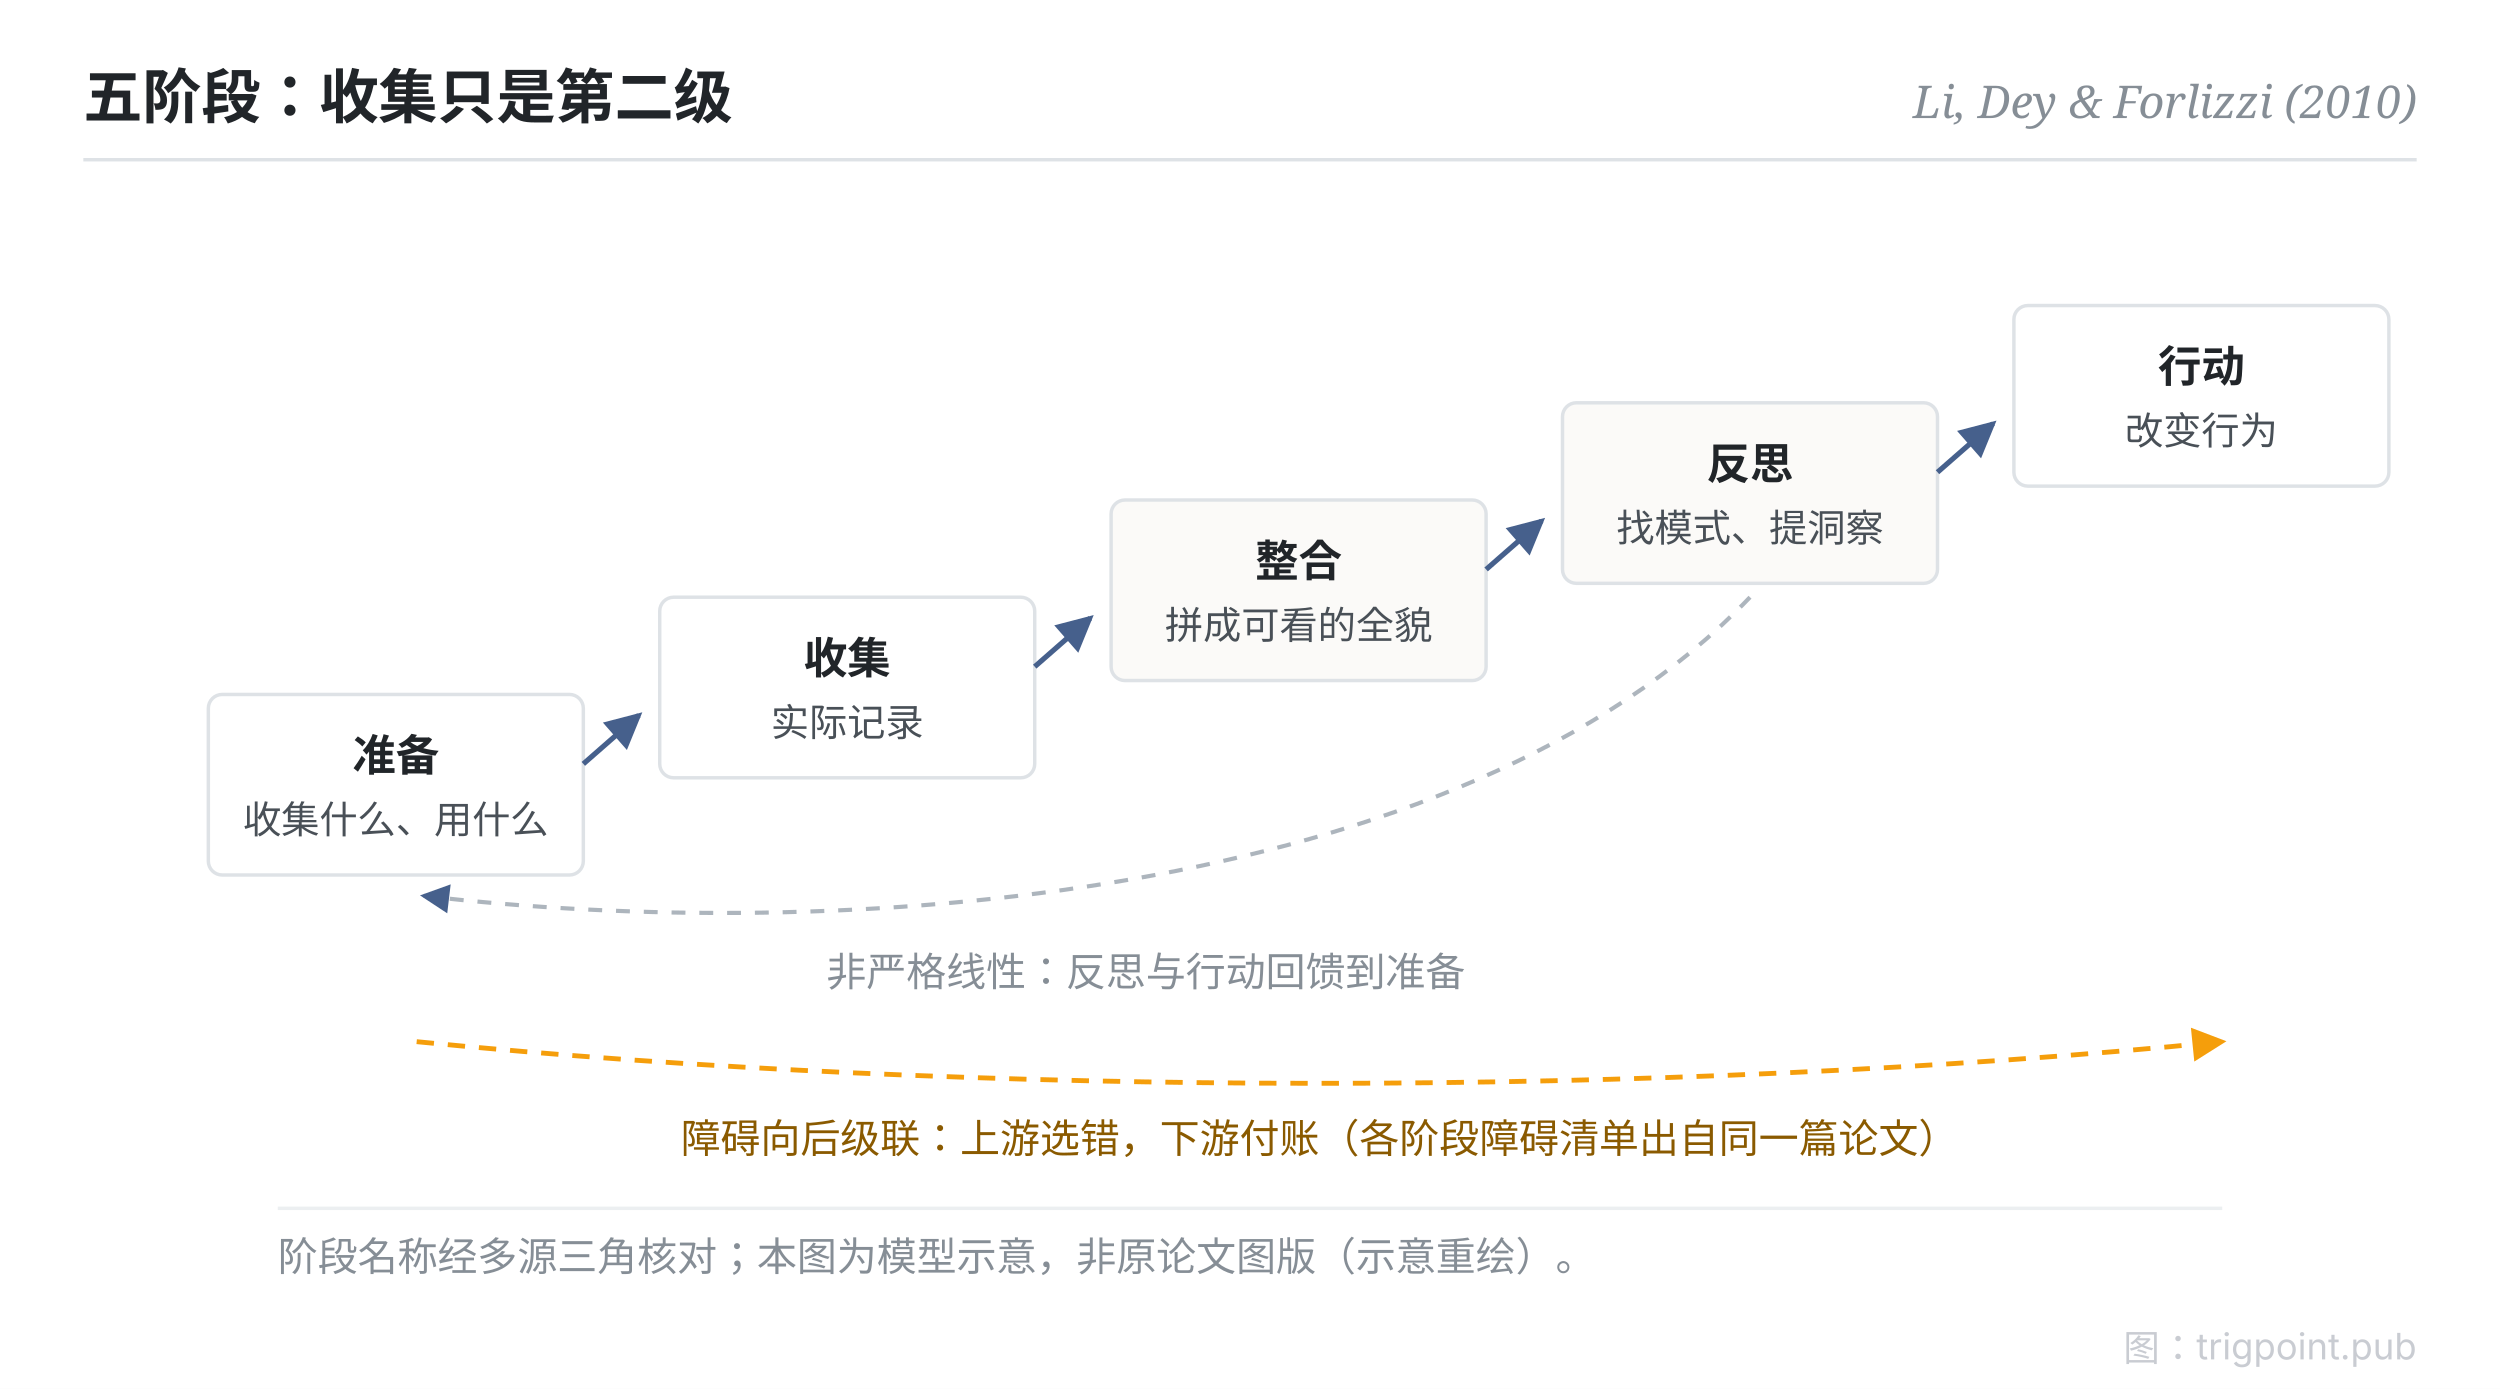
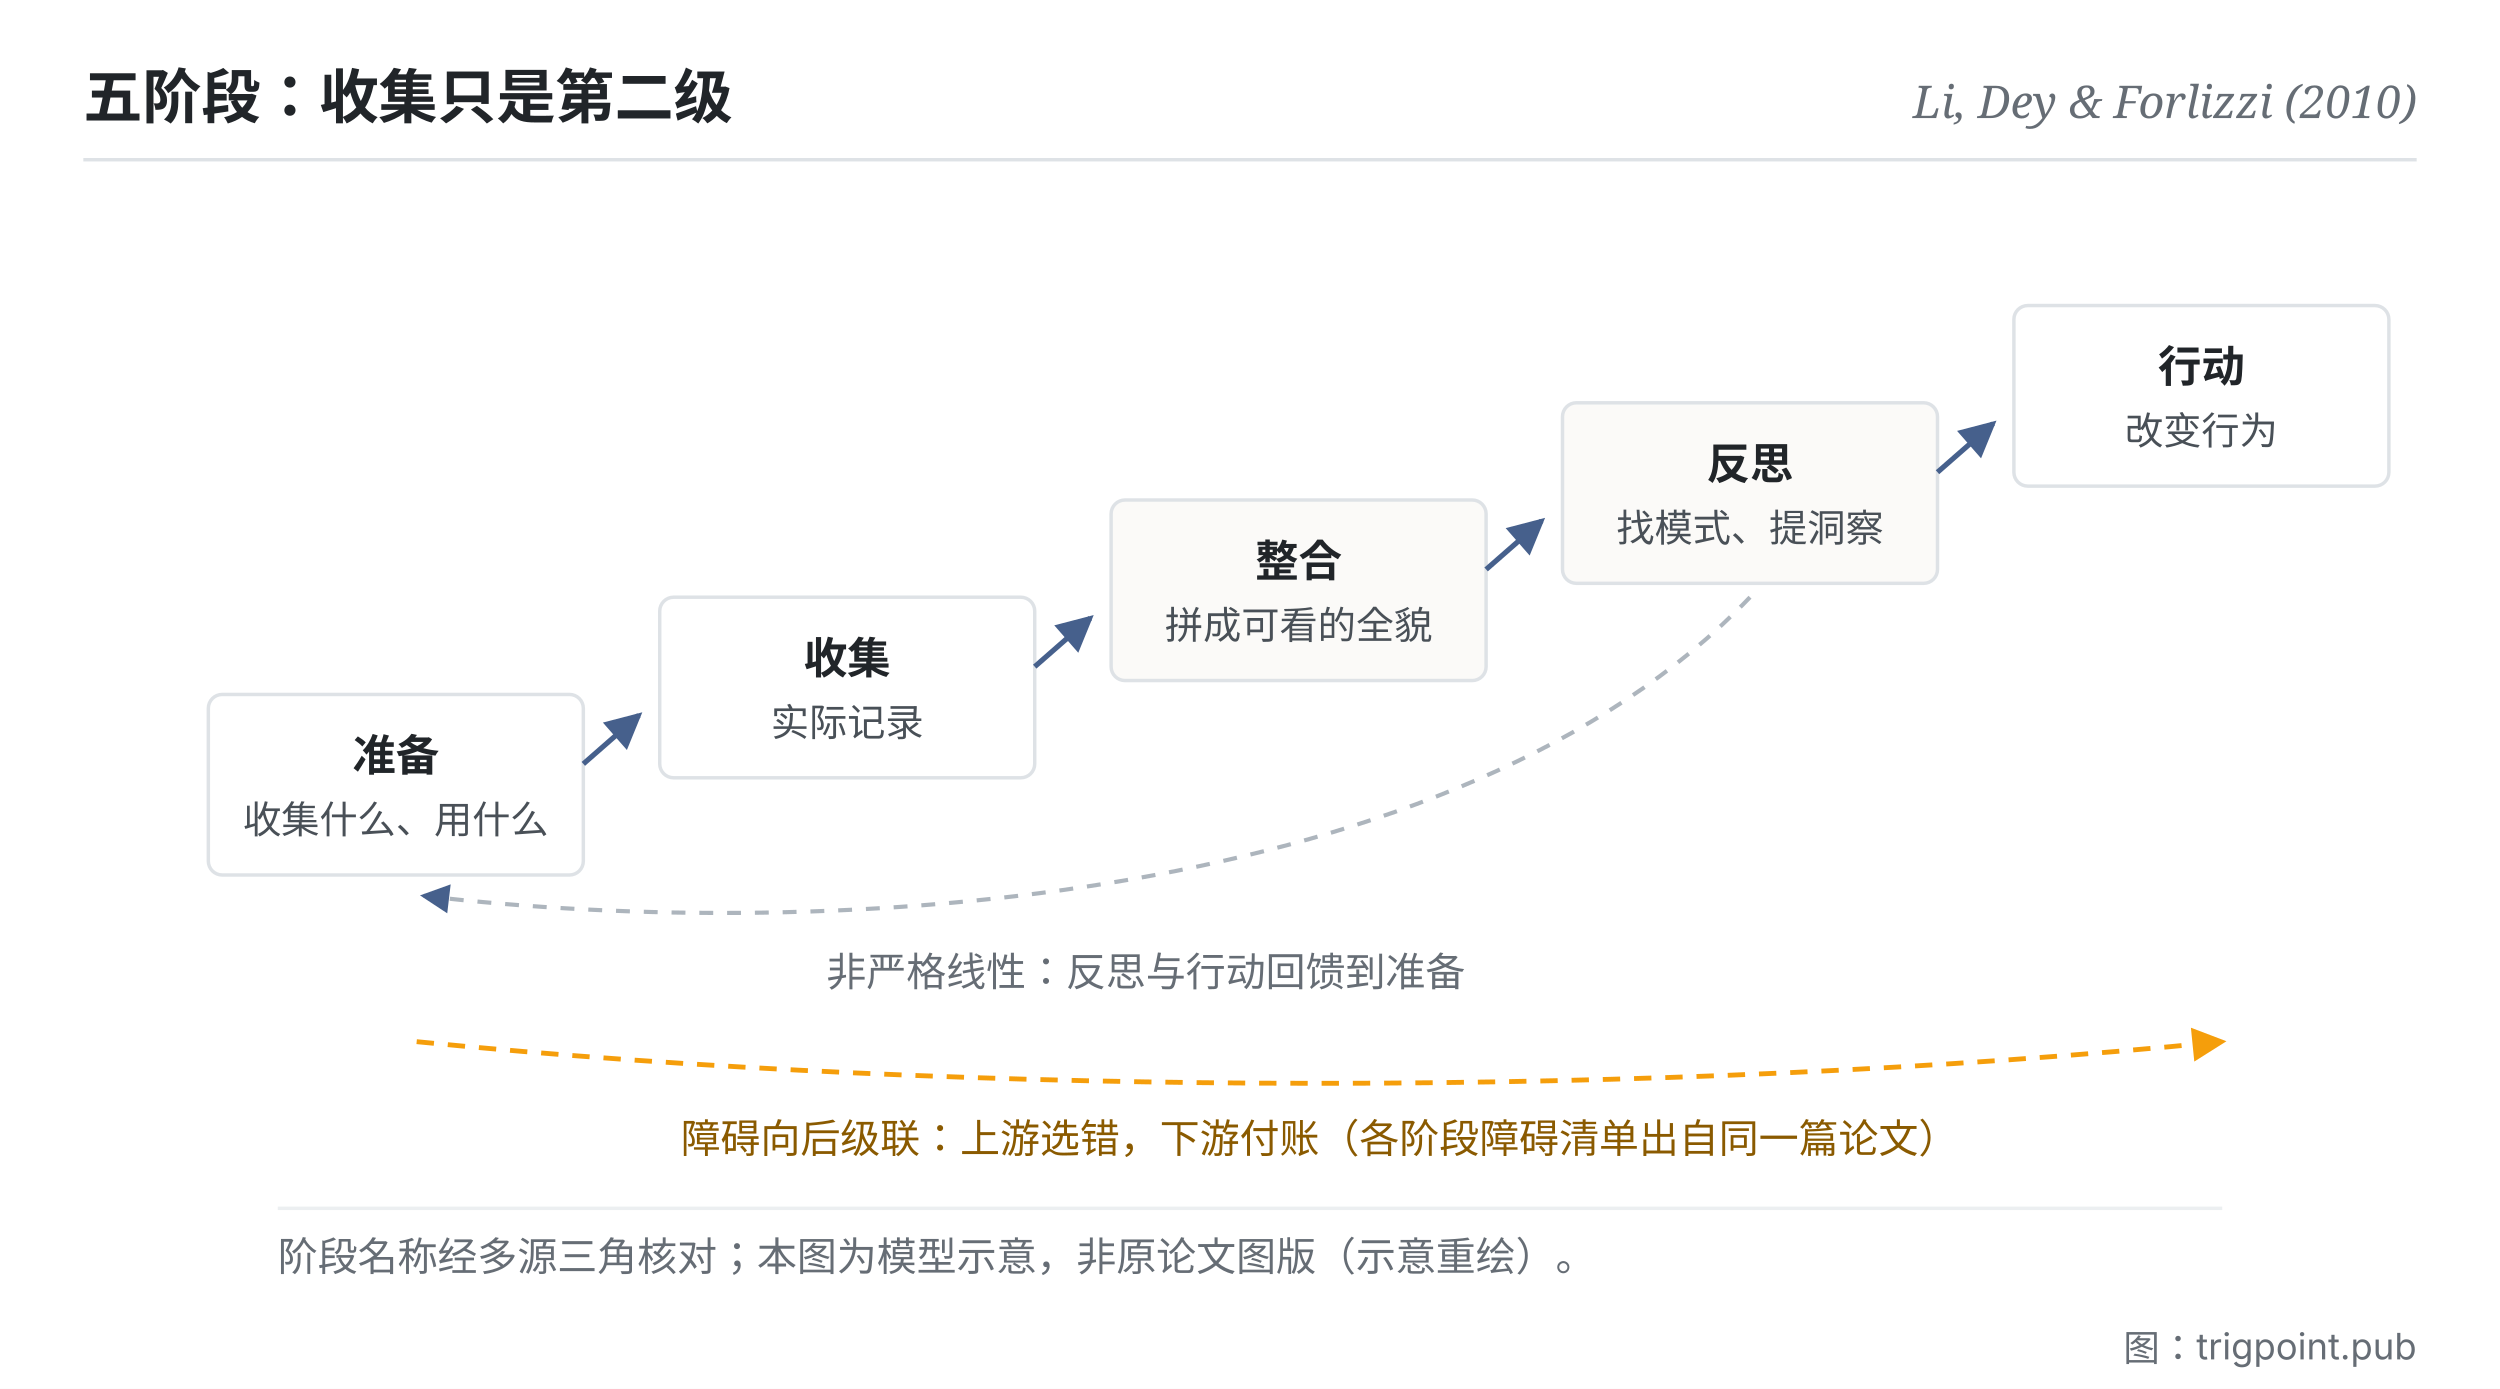
<svg xmlns="http://www.w3.org/2000/svg" viewBox="0 0 720 400" role="img" aria-label="个人资讯学五阶段：准备、收集、整合、反思、行动；反思与行动可回馈准备，各阶段障碍向后级联">
  <rect x="0" y="0" width="720" height="400" fill="#ffffff" />
  <defs>
    <marker id="arr-li" viewBox="0 0 8 8" refX="7" refY="4" markerWidth="7" markerHeight="7" orient="auto">
      <path d="M0,0 L8,4 L0,8 z" fill="#46608c" />
    </marker>
    <marker id="arr-li-a" viewBox="0 0 8 8" refX="7" refY="4" markerWidth="7" markerHeight="7" orient="auto">
      <path d="M0,0 L8,4 L0,8 z" fill="#f59e0b" />
    </marker>
  </defs>
  <text x="24" y="34" font-family="Inter,'Noto Sans TC',sans-serif" font-size="17" font-weight="600" fill="#212529">五阶段：收集只是第二级</text>
-   <text x="696" y="34" text-anchor="end" font-family="Georgia,'Noto Serif TC',serif" font-size="13" font-style="italic" fill="#868e96">Li, Dey &amp; Forlizzi (2010)</text>
+   <text x="696" y="34" text-anchor="end" font-family="Georgia,'Noto Serif TC',serif" font-size="13" font-style="italic" fill="#666d75">Li, Dey &amp; Forlizzi (2010)</text>
  <line x1="24" y1="46" x2="696" y2="46" stroke="#dee2e6" stroke-width="1" />
  <g font-family="Inter,'Noto Sans TC',sans-serif" font-size="12.5">
    <rect x="60" y="200" width="108" height="52" rx="4" fill="#ffffff" stroke="#dee2e6" />
    <text x="114" y="222" text-anchor="middle" fill="#212529" font-weight="600">准备</text>
    <text x="114" y="240" text-anchor="middle" fill="#495057" font-size="11">收集什么、用什么</text>
    <rect x="190" y="172" width="108" height="52" rx="4" fill="#ffffff" stroke="#dee2e6" />
    <text x="244" y="194" text-anchor="middle" fill="#212529" font-weight="600">收集</text>
    <text x="244" y="212" text-anchor="middle" fill="#495057" font-size="11">实际记录</text>
    <rect x="320" y="144" width="108" height="52" rx="4" fill="#fbfaf8" stroke="#dee2e6" />
    <text x="374" y="166" text-anchor="middle" fill="#212529" font-weight="600">整合</text>
    <text x="374" y="184" text-anchor="middle" fill="#495057" font-size="11">拼成可看的全貌</text>
    <rect x="450" y="116" width="108" height="52" rx="4" fill="#fbfaf8" stroke="#dee2e6" />
    <text x="504" y="138" text-anchor="middle" fill="#212529" font-weight="600">反思</text>
    <text x="504" y="156" text-anchor="middle" fill="#495057" font-size="11">找模式、提洞察</text>
    <rect x="580" y="88" width="108" height="52" rx="4" fill="#ffffff" stroke="#dee2e6" />
    <text x="634" y="110" text-anchor="middle" fill="#212529" font-weight="600">行动</text>
    <text x="634" y="128" text-anchor="middle" fill="#495057" font-size="11">改变行为</text>
    <line x1="168" y1="220" x2="184" y2="206" stroke="#46608c" stroke-width="1.5" marker-end="url(#arr-li)" />
    <line x1="298" y1="192" x2="314" y2="178" stroke="#46608c" stroke-width="1.5" marker-end="url(#arr-li)" />
    <line x1="428" y1="164" x2="444" y2="150" stroke="#46608c" stroke-width="1.5" marker-end="url(#arr-li)" />
    <line x1="558" y1="136" x2="574" y2="122" stroke="#46608c" stroke-width="1.5" marker-end="url(#arr-li)" />
    <path d="M 504 172 C 420 260, 240 272, 122 258" fill="none" stroke="#adb5bd" stroke-width="1.2" stroke-dasharray="4 4" marker-end="url(#arr-li)" />
-     <text x="330" y="284" text-anchor="middle" fill="#868e96" font-size="11.5">非严格线性：反思与行动回馈到准备</text>
+     <text x="330" y="284" text-anchor="middle" fill="#666d75" font-size="11.5">非严格线性：反思与行动回馈到准备</text>
    <path d="M 120 300 C 280 316, 480 316, 640 300" fill="none" stroke="#f59e0b" stroke-width="1.4" stroke-dasharray="5 4" marker-end="url(#arr-li-a)" />
    <text x="380" y="332" text-anchor="middle" fill="#8a5a00" font-size="11.5">障碍向后级联：上游选错，下游付账（各阶段障碍清单出自同一篇论文）</text>
    <line x1="80" y1="348" x2="640" y2="348" stroke="#eceff1" stroke-width="1" />
-     <text x="80" y="366" font-size="11.5" fill="#868e96">阶段名称经多源三角核对；本图为模型示意，非原论文图版（示意重绘）。</text>
-     <text x="696" y="392" text-anchor="end" font-size="10.5" fill="#c9ccd2">图：trigpoint.pub</text>
+     <text x="80" y="366" font-size="11.5" fill="#666d75">阶段名称经多源三角核对；本图为模型示意，非原论文图版（示意重绘）。</text>
+     <text x="696" y="392" text-anchor="end" font-size="10.5" fill="#666d75">图：trigpoint.pub</text>
  </g>
</svg>
